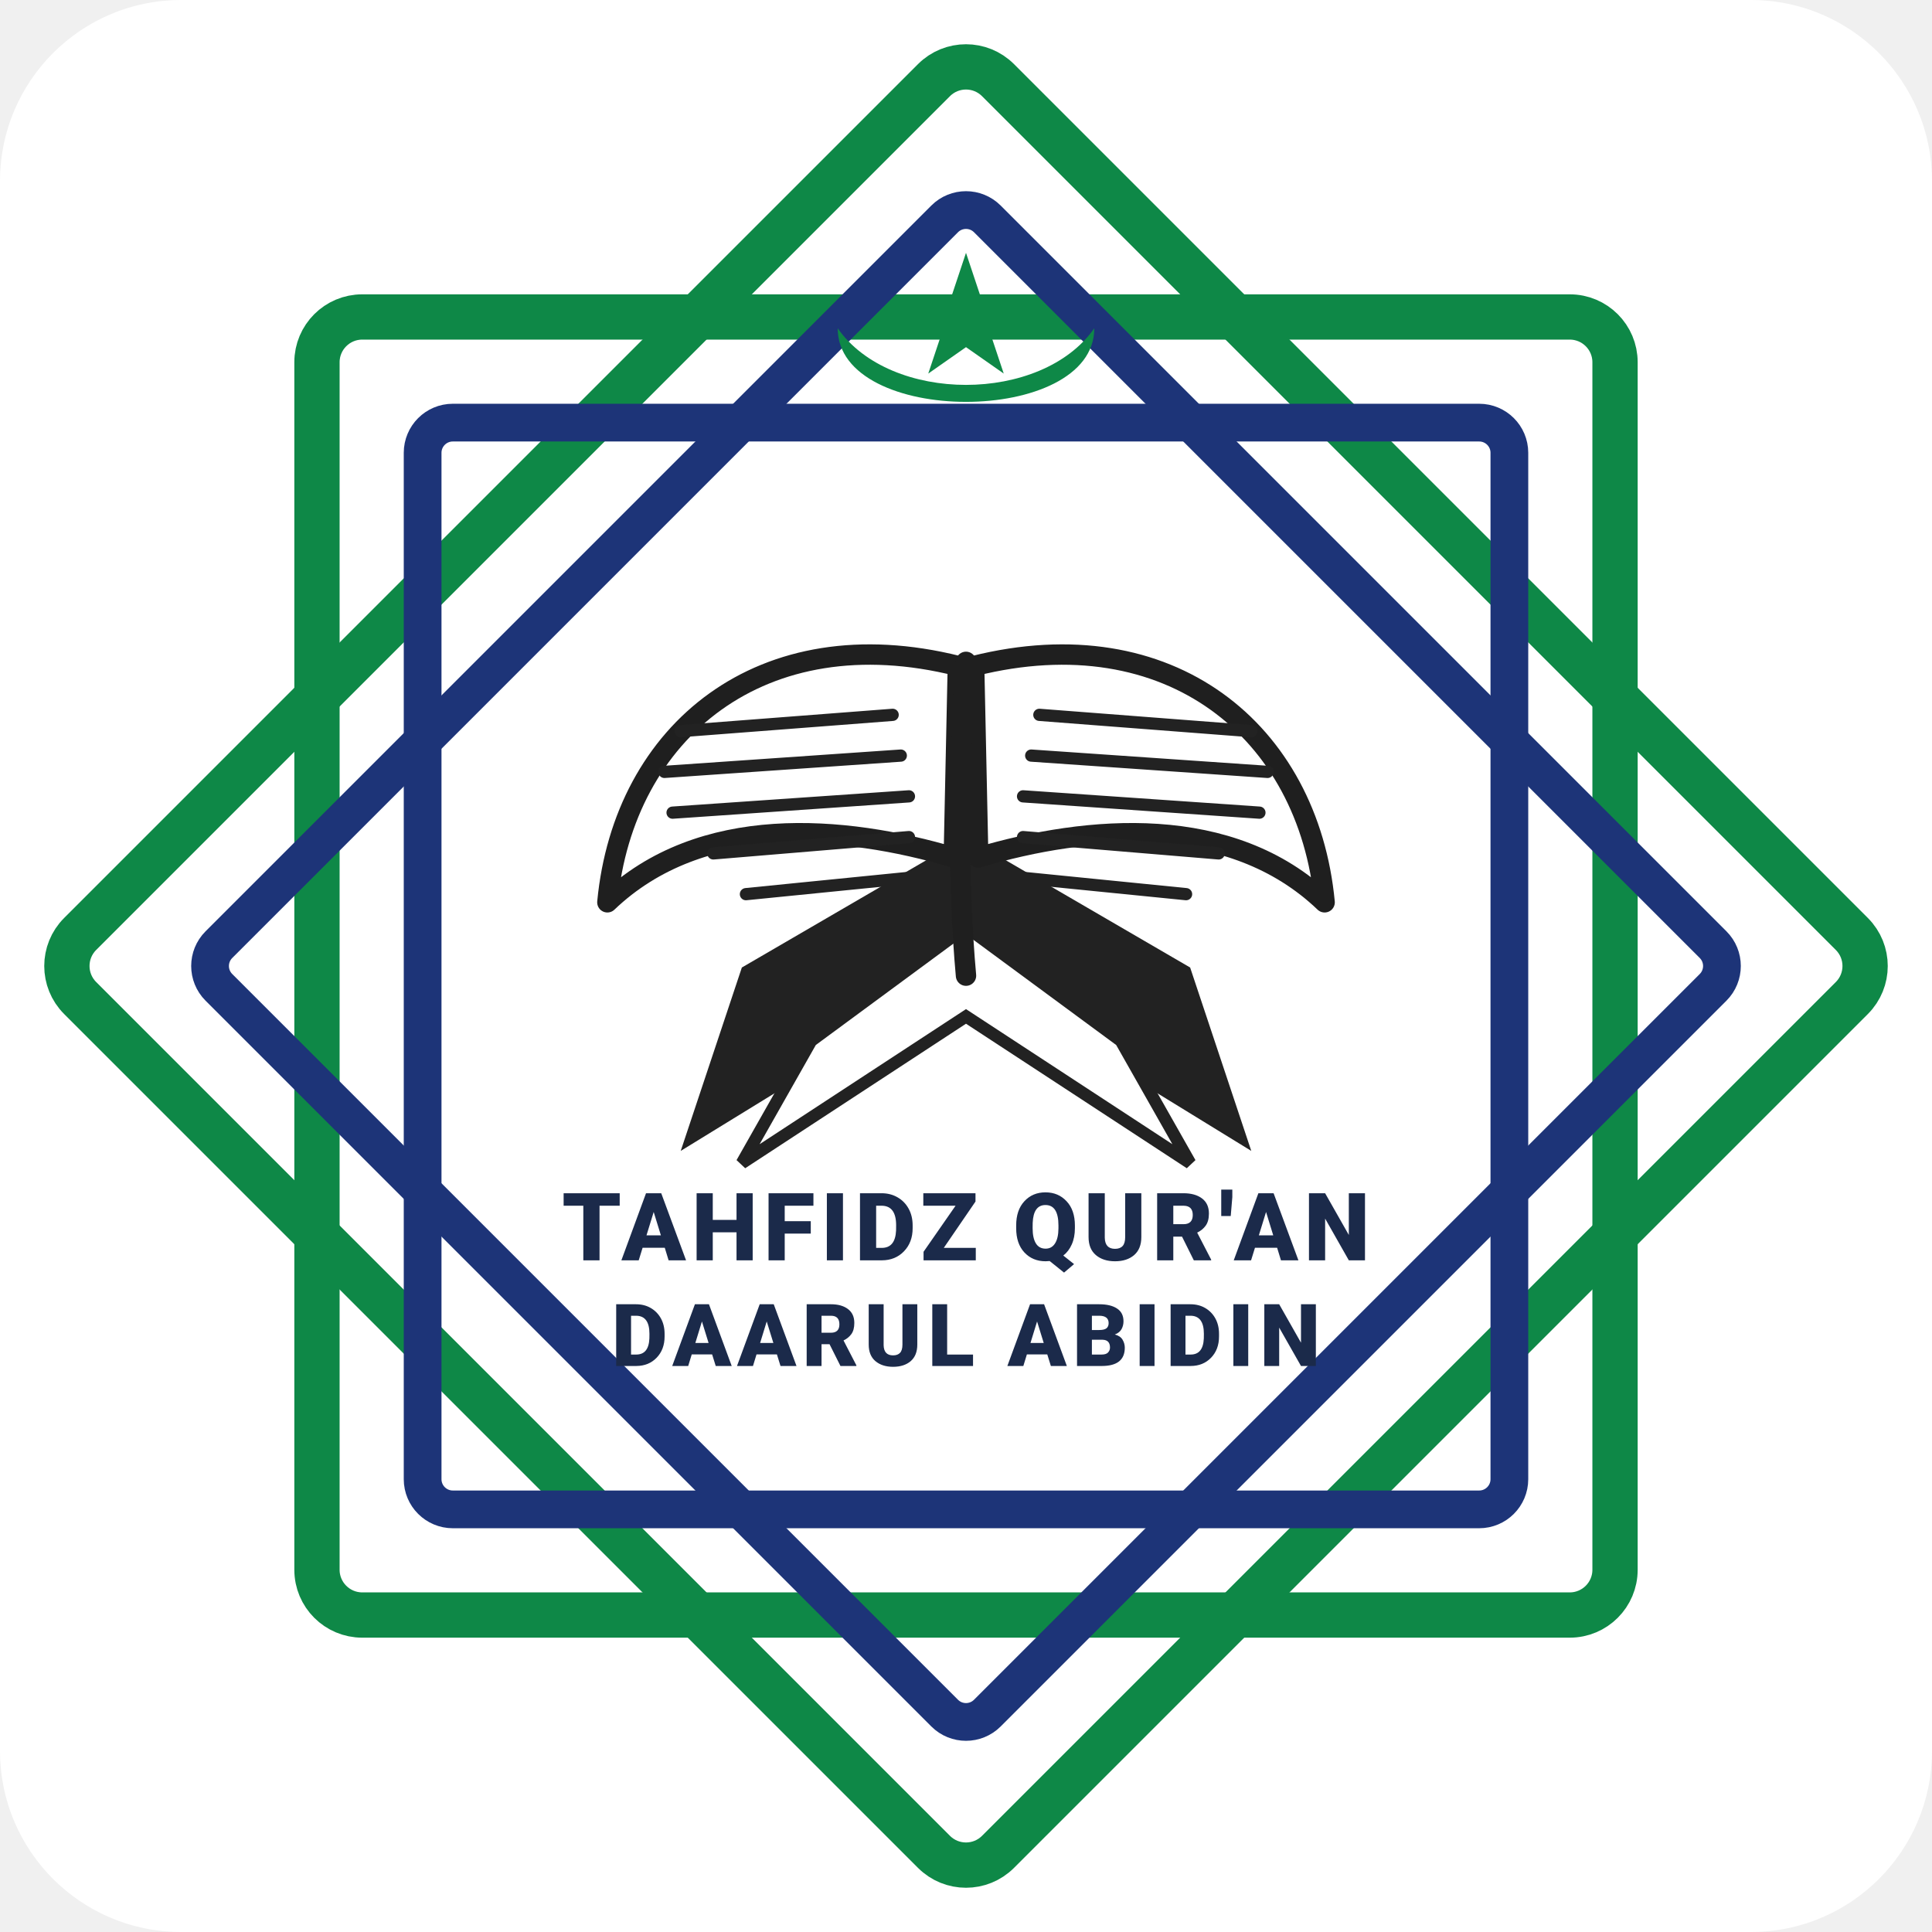
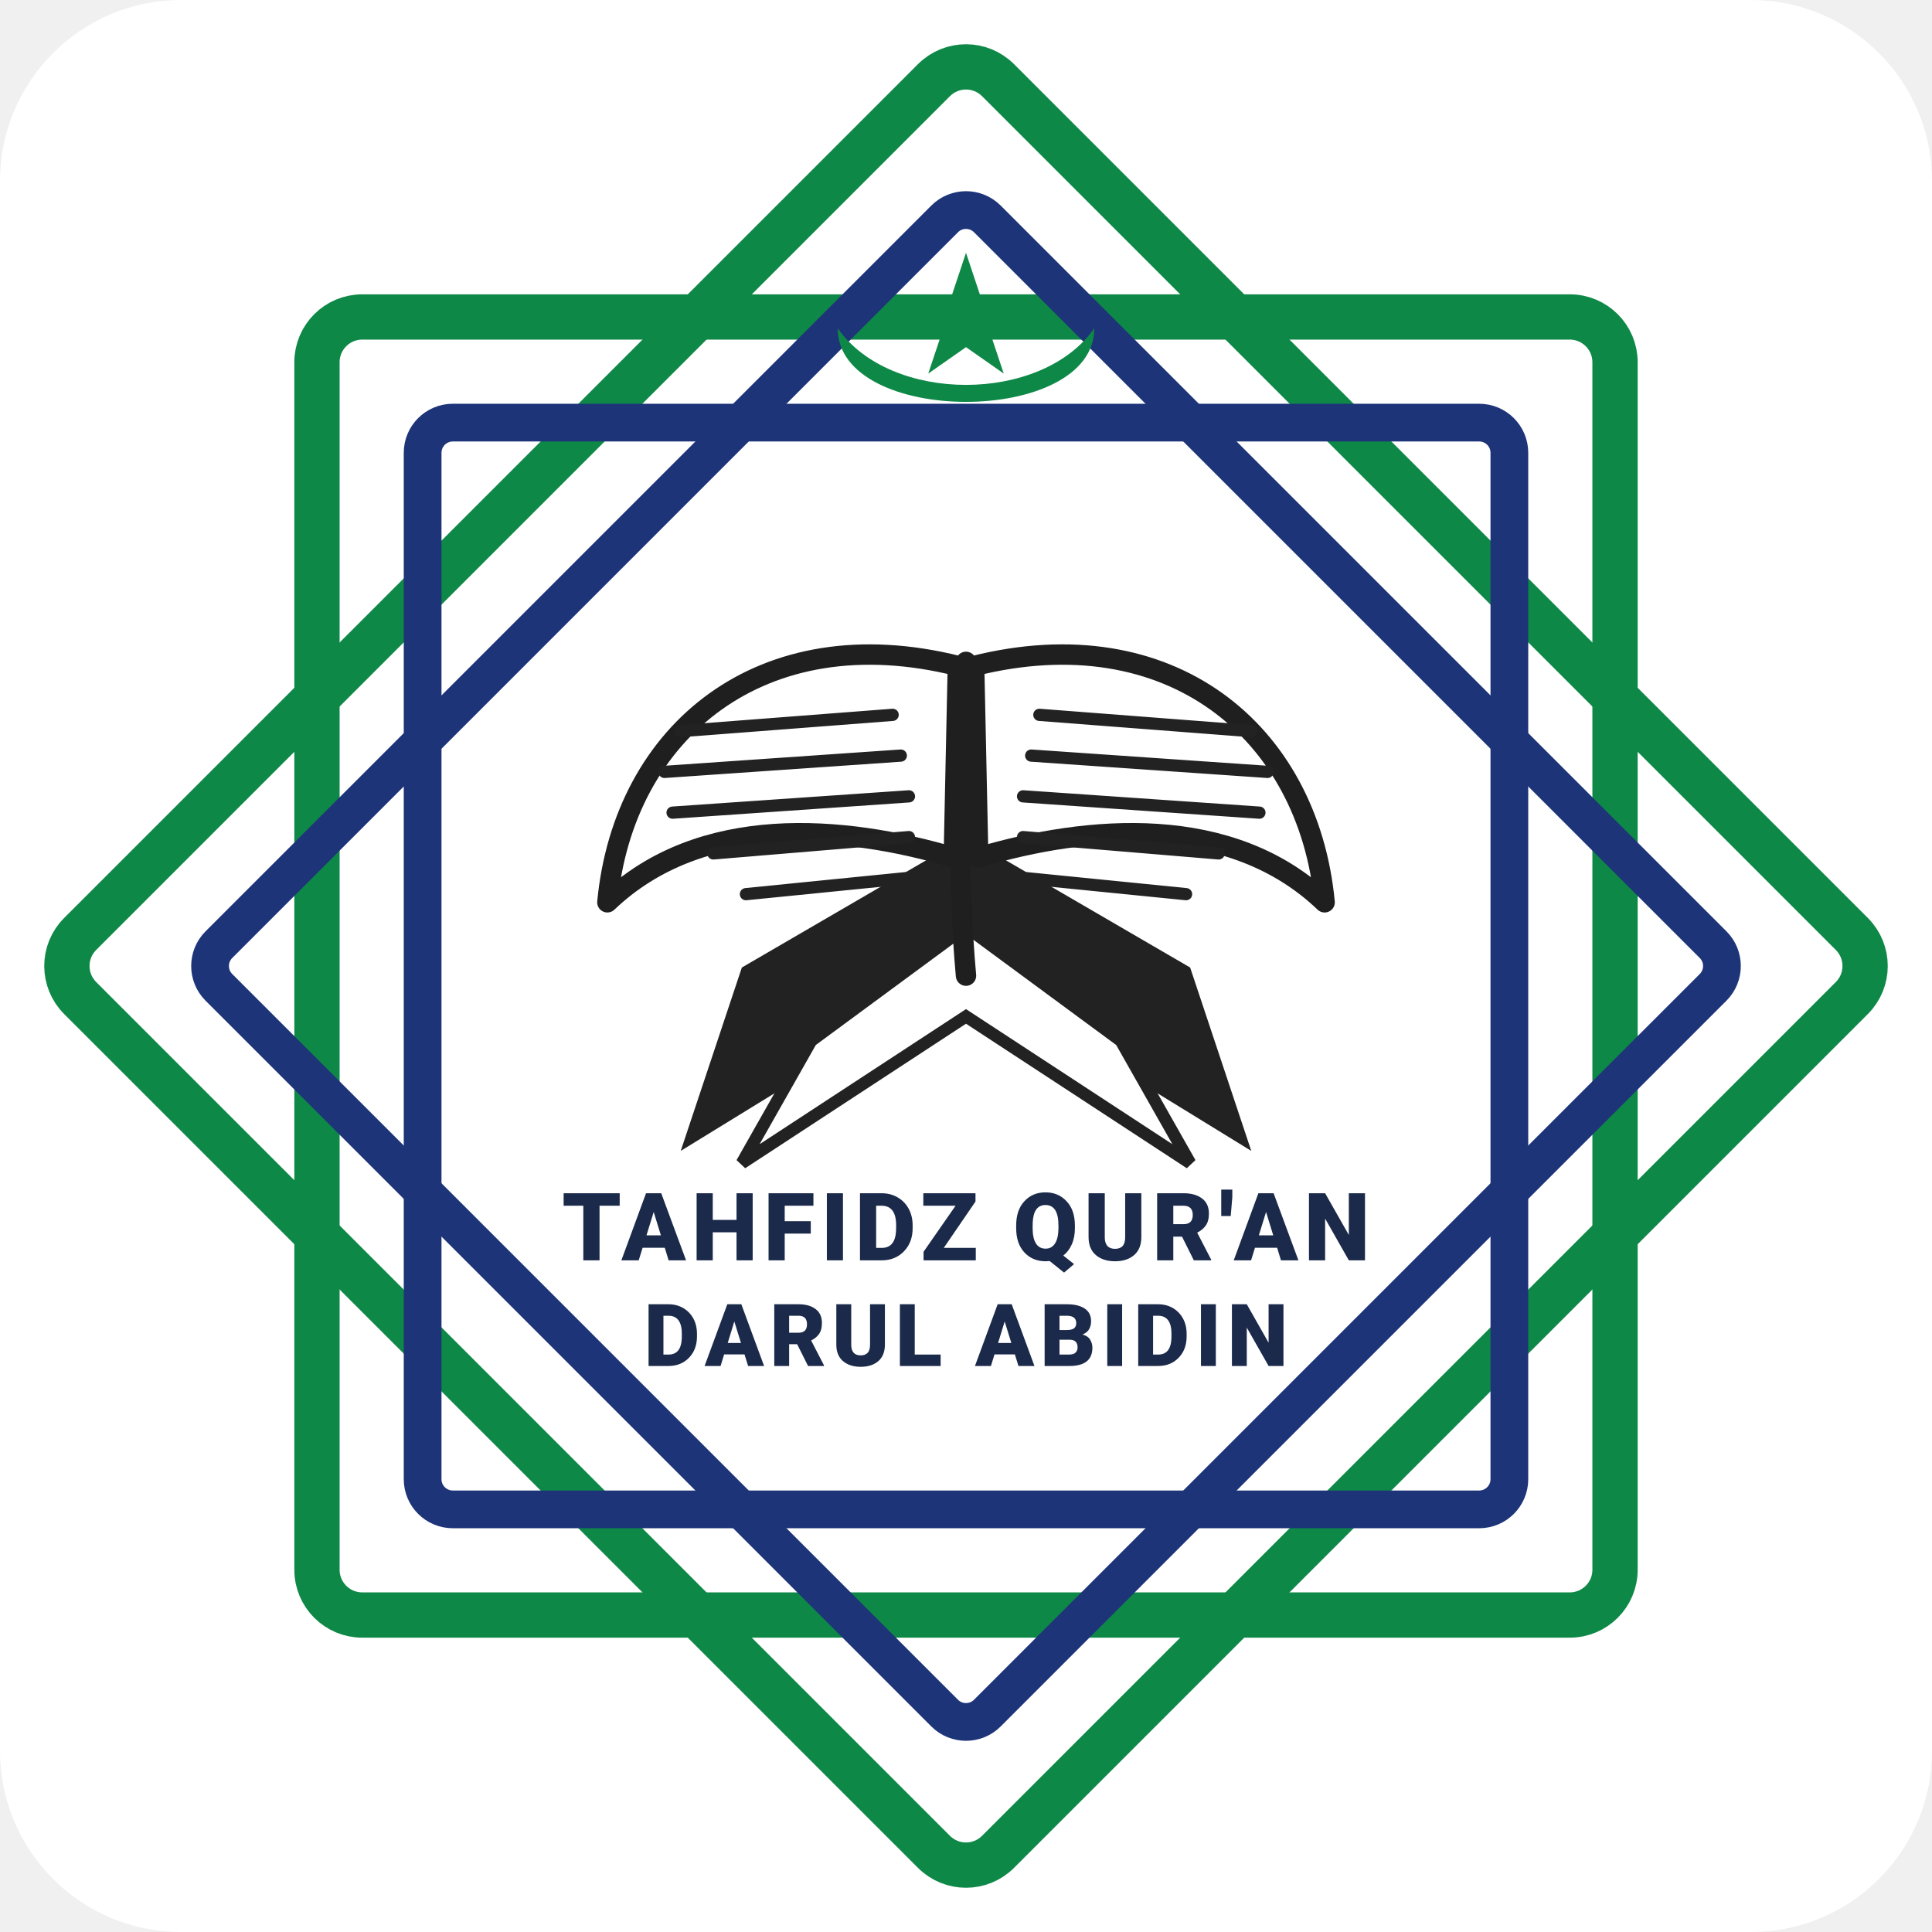
<svg xmlns="http://www.w3.org/2000/svg" viewBox="0 0 512 512" width="512" height="512">
  <defs>
    <filter id="soft-shadow" x="-5%" y="-5%" width="110%" height="110%">
      <feDropShadow dx="0" dy="2" stdDeviation="3" flood-opacity="0.15" />
    </filter>
  </defs>
  <rect width="512" height="512" rx="48" fill="#ffffff" />
  <g transform="translate(256, 256)">
    <rect x="-172" y="-172" width="344" height="344" rx="12" fill="none" stroke="#0e8847" stroke-width="12" stroke-linejoin="round" />
    <rect x="-172" y="-172" width="344" height="344" rx="12" fill="none" stroke="#0e8847" stroke-width="12" stroke-linejoin="round" transform="rotate(45)" />
    <rect x="-144" y="-144" width="288" height="288" rx="8" fill="none" stroke="#1d3478" stroke-width="10" stroke-linejoin="round" />
    <rect x="-144" y="-144" width="288" height="288" rx="8" fill="none" stroke="#1d3478" stroke-width="10" stroke-linejoin="round" transform="rotate(45)" />
    <g transform="translate(0, -165)">
      <path d="M -34, -4 C -34, 22, 34, 22, 34, -4 C 20, 16, -20, 16, -34, -4 Z" fill="#0e8847" />
      <polygon points="0,-24 4,-12 16,-12 6,-4 10,8 0,1 -10,8 -6,-4 -16,-12 -4,-12" fill="#0e8847" />
    </g>
    <g transform="translate(0, -32) scale(1.08)">
      <path d="M -70, 75 L 0, 32 L 70, 75 L 55, 30 L 0, -2 L -55, 30 Z" fill="#222222" />
      <path d="M -55, 78 L 0, 42 L 55, 78 L 38, 48 L 0, 20 L -38, 48 Z" fill="#ffffff" stroke="#222222" stroke-width="3" />
      <path d="M -3, 3 C -30, -5, -65, -8, -88, 14 C -84, -28, -50, -56, -2, -44 Z" fill="#ffffff" stroke="#1f1f1f" stroke-width="5" stroke-linejoin="round" />
      <line x1="-72" y1="-8" x2="-14" y2="-12" stroke="#222222" stroke-width="3" stroke-linecap="round" />
      <line x1="-74" y1="-18" x2="-16" y2="-22" stroke="#222222" stroke-width="3" stroke-linecap="round" />
      <line x1="-70" y1="-28" x2="-18" y2="-32" stroke="#222222" stroke-width="3" stroke-linecap="round" />
      <line x1="-62" y1="2" x2="-14" y2="-2" stroke="#222222" stroke-width="3" stroke-linecap="round" />
      <line x1="-54" y1="12" x2="-14" y2="8" stroke="#222222" stroke-width="3" stroke-linecap="round" />
      <path d="M 3, 3 C 30, -5, 65, -8, 88, 14 C 84, -28, 50, -56, 2, -44 Z" fill="#ffffff" stroke="#1f1f1f" stroke-width="5" stroke-linejoin="round" />
      <line x1="14" y1="-12" x2="72" y2="-8" stroke="#222222" stroke-width="3" stroke-linecap="round" />
      <line x1="16" y1="-22" x2="74" y2="-18" stroke="#222222" stroke-width="3" stroke-linecap="round" />
      <line x1="18" y1="-32" x2="70" y2="-28" stroke="#222222" stroke-width="3" stroke-linecap="round" />
      <line x1="14" y1="-2" x2="62" y2="2" stroke="#222222" stroke-width="3" stroke-linecap="round" />
      <line x1="14" y1="8" x2="54" y2="12" stroke="#222222" stroke-width="3" stroke-linecap="round" />
      <path d="M 0, -45 C -2, -20, -2, 10, 0, 32" stroke="#1f1f1f" stroke-width="5" stroke-linecap="round" />
    </g>
    <text x="0" y="78" text-anchor="middle" font-family="system-ui, -apple-system, 'Segoe UI', Roboto, sans-serif" font-weight="900" font-size="25" fill="#1b2a4a" letter-spacing="1.5">TAHFIDZ QUR'AN</text>
-     <text x="0" y="106" text-anchor="middle" font-family="system-ui, -apple-system, 'Segoe UI', Roboto, sans-serif" font-weight="900" font-size="23" fill="#1b2a4a" letter-spacing="1.5">DAARUL ABIDIN</text>
+     <text x="0" y="106" text-anchor="middle" font-family="system-ui, -apple-system, 'Segoe UI', Roboto, sans-serif" font-weight="900" font-size="23" fill="#1b2a4a" letter-spacing="1.5">DARUL ABIDIN</text>
  </g>
</svg>
